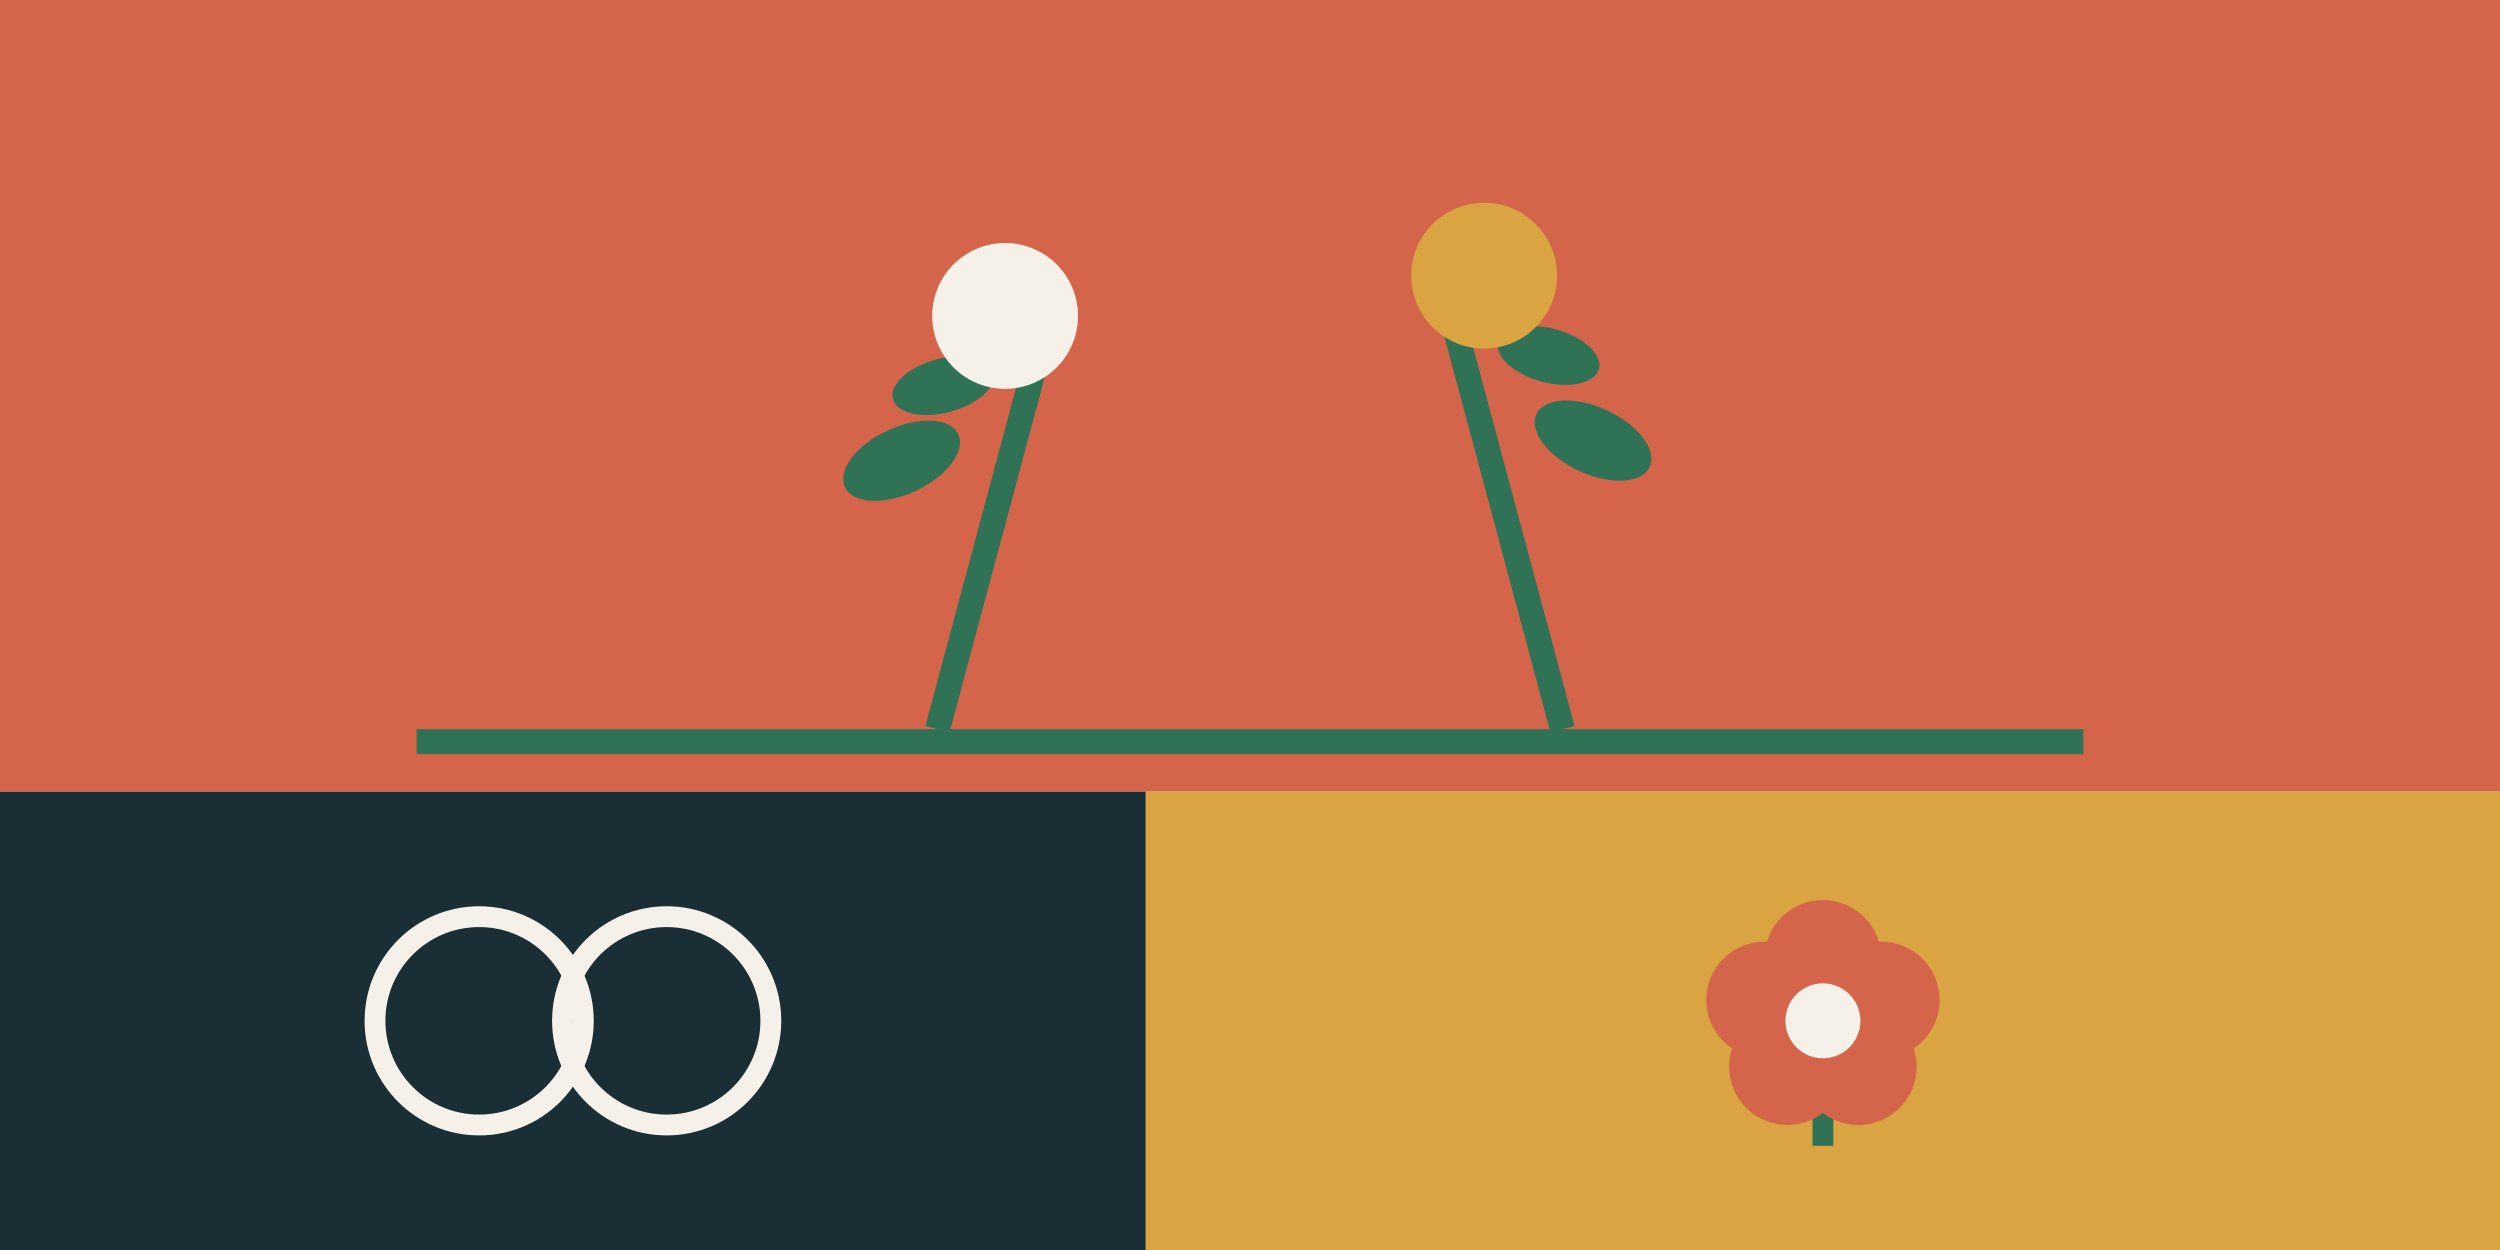
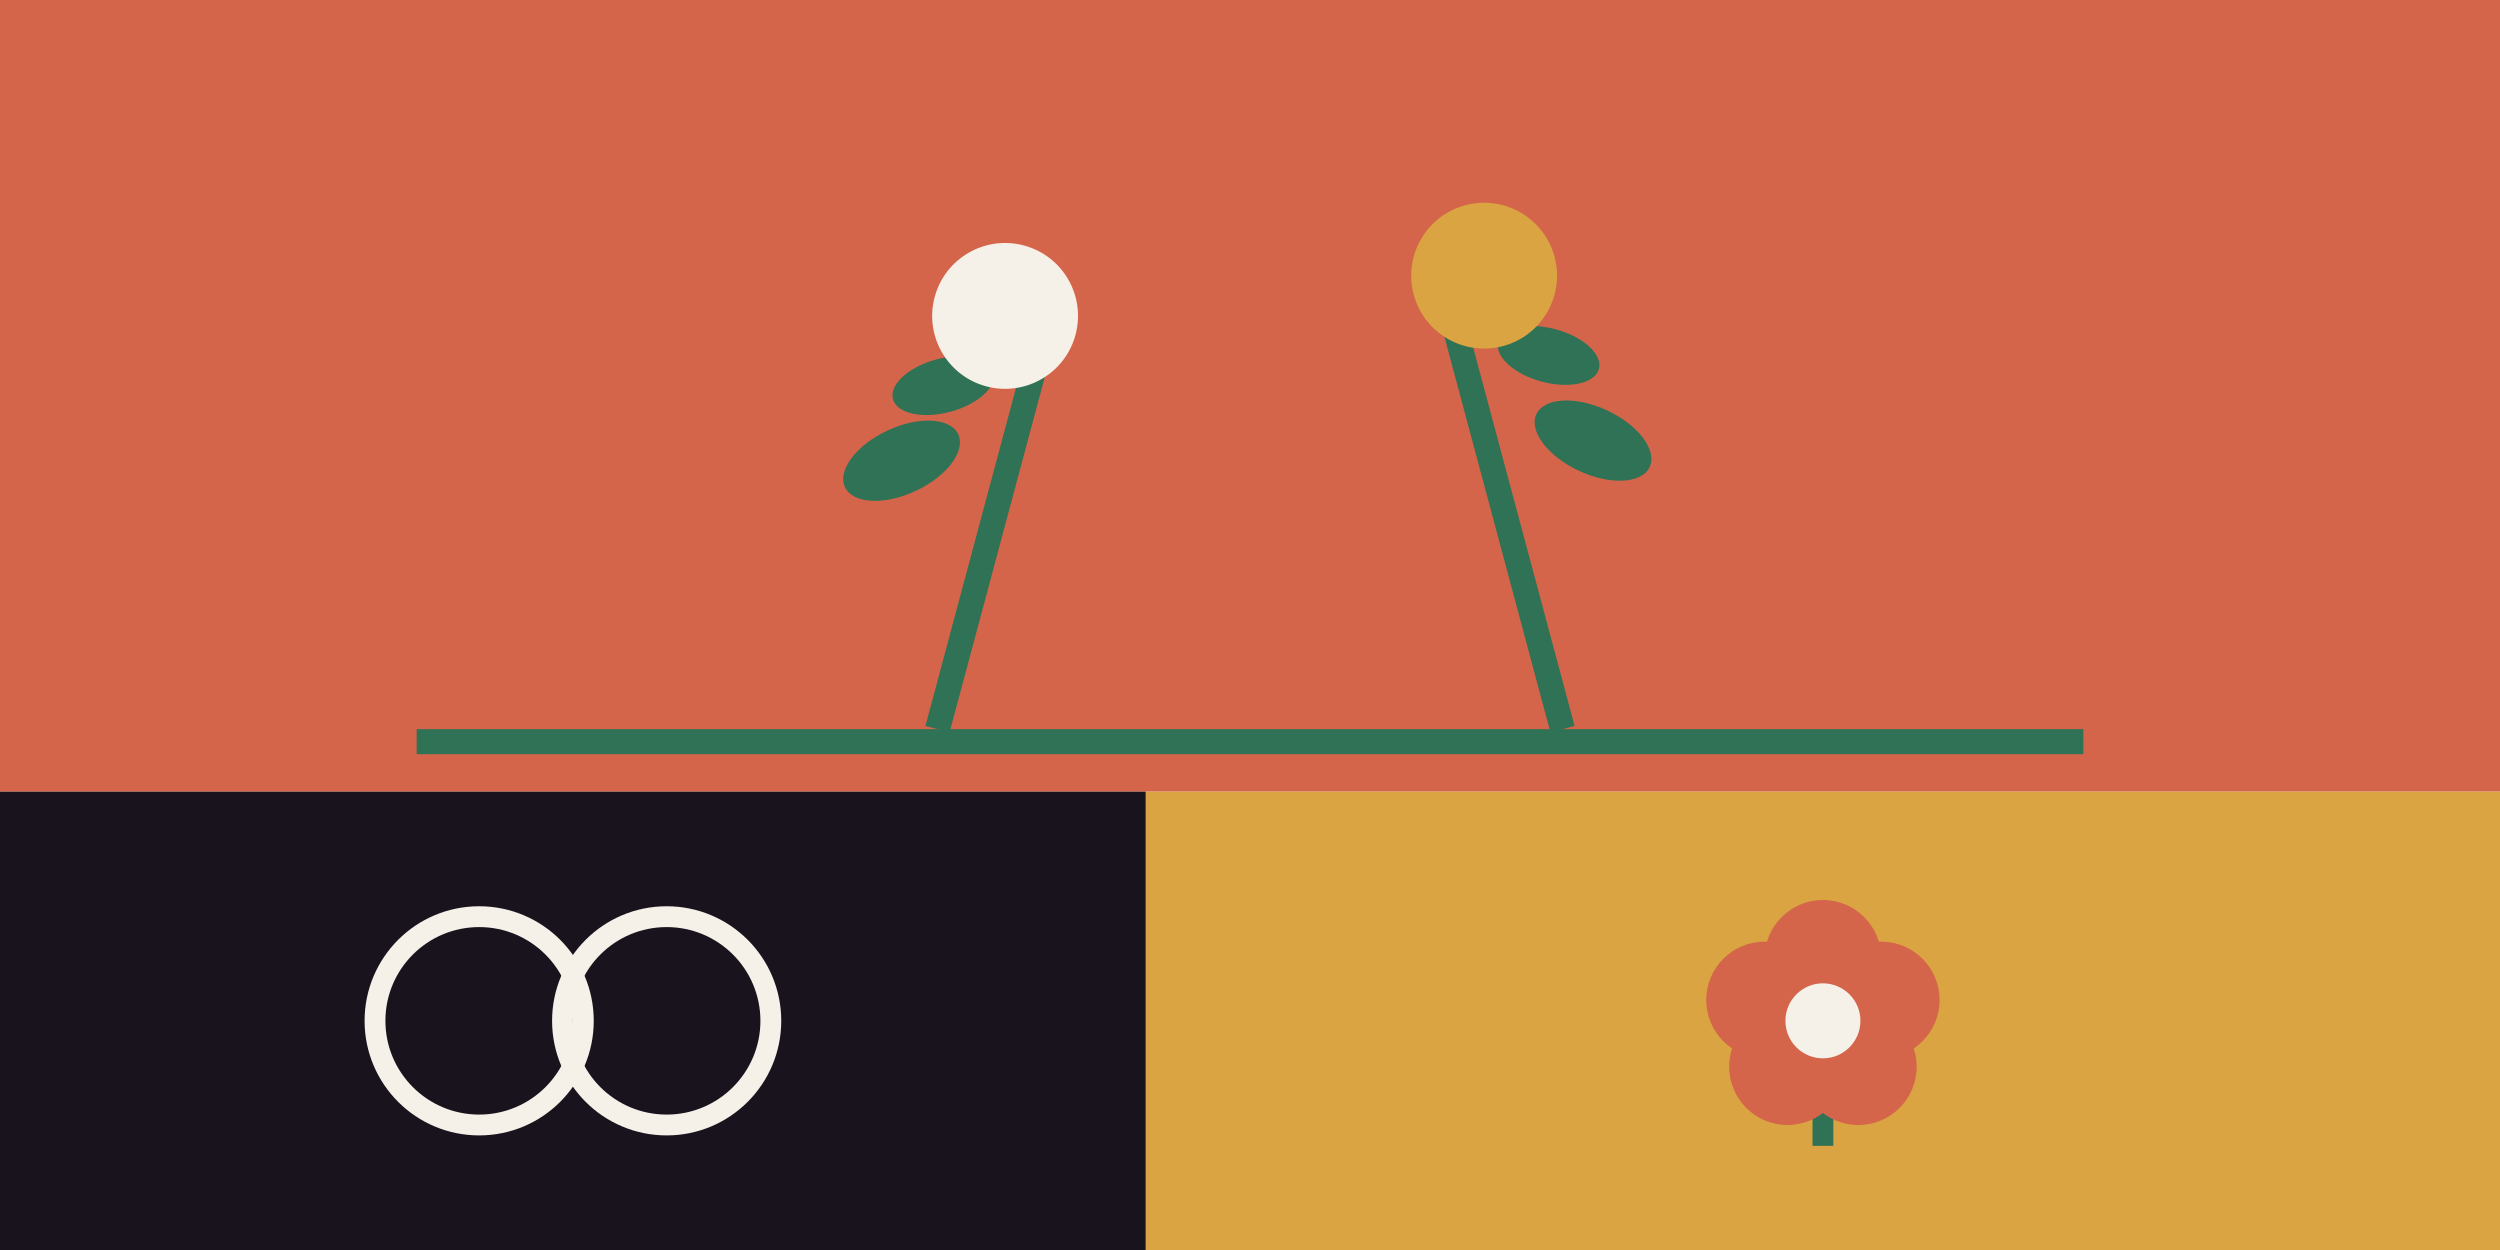
<svg xmlns="http://www.w3.org/2000/svg" width="1200" height="600" viewBox="0 0 1200 600" fill="none">
  <rect x="0" y="0" width="1200" height="380" fill="#D4654A" />
  <g transform="translate(600, 350)">
    <rect x="-400" y="0" width="800" height="12" fill="#2F7255" />
    <g transform="translate(-150, 0)">
      <rect x="-6" y="-180" width="12" height="180" fill="#2F7255" transform="rotate(15)" />
      <g transform="rotate(15)">
        <ellipse cx="-50" cy="-120" rx="30" ry="16" fill="#2F7255" transform="rotate(-40 -50 -120)" />
        <ellipse cx="-40" cy="-160" rx="25" ry="13" fill="#2F7255" transform="rotate(-30 -40 -160)" />
        <circle cx="-20" cy="-200" r="35" fill="#F5F0E8" />
      </g>
    </g>
    <g transform="translate(150, 0)">
      <rect x="-6" y="-200" width="12" height="200" fill="#2F7255" transform="rotate(-15)" />
      <g transform="rotate(-15)">
        <ellipse cx="50" cy="-130" rx="30" ry="16" fill="#2F7255" transform="rotate(40 50 -130)" />
        <ellipse cx="40" cy="-175" rx="25" ry="13" fill="#2F7255" transform="rotate(30 40 -175)" />
        <circle cx="20" cy="-220" r="35" fill="#D9A441" />
      </g>
    </g>
  </g>
-   <rect x="0" y="380" width="550" height="220" fill="#1A2E35" />
+   <rect x="0" y="380" width="550" height="220" fill="#19131D" />
  <g transform="translate(275, 490)">
    <circle cx="-45" cy="0" r="50" stroke="#F5F0E8" stroke-width="10" fill="none" />
    <circle cx="45" cy="0" r="50" stroke="#F5F0E8" stroke-width="10" fill="none" />
  </g>
  <rect x="550" y="380" width="650" height="220" fill="#D9A441" />
  <g transform="translate(875, 490)">
    <rect x="-5" y="-20" width="10" height="80" fill="#2F7255" />
    <circle cx="0" cy="-30" r="28" fill="#D4654A" />
    <circle cx="28" cy="-10" r="28" fill="#D4654A" />
    <circle cx="17" cy="22" r="28" fill="#D4654A" />
    <circle cx="-17" cy="22" r="28" fill="#D4654A" />
    <circle cx="-28" cy="-10" r="28" fill="#D4654A" />
    <circle cx="0" cy="0" r="18" fill="#F5F0E8" />
  </g>
</svg>
